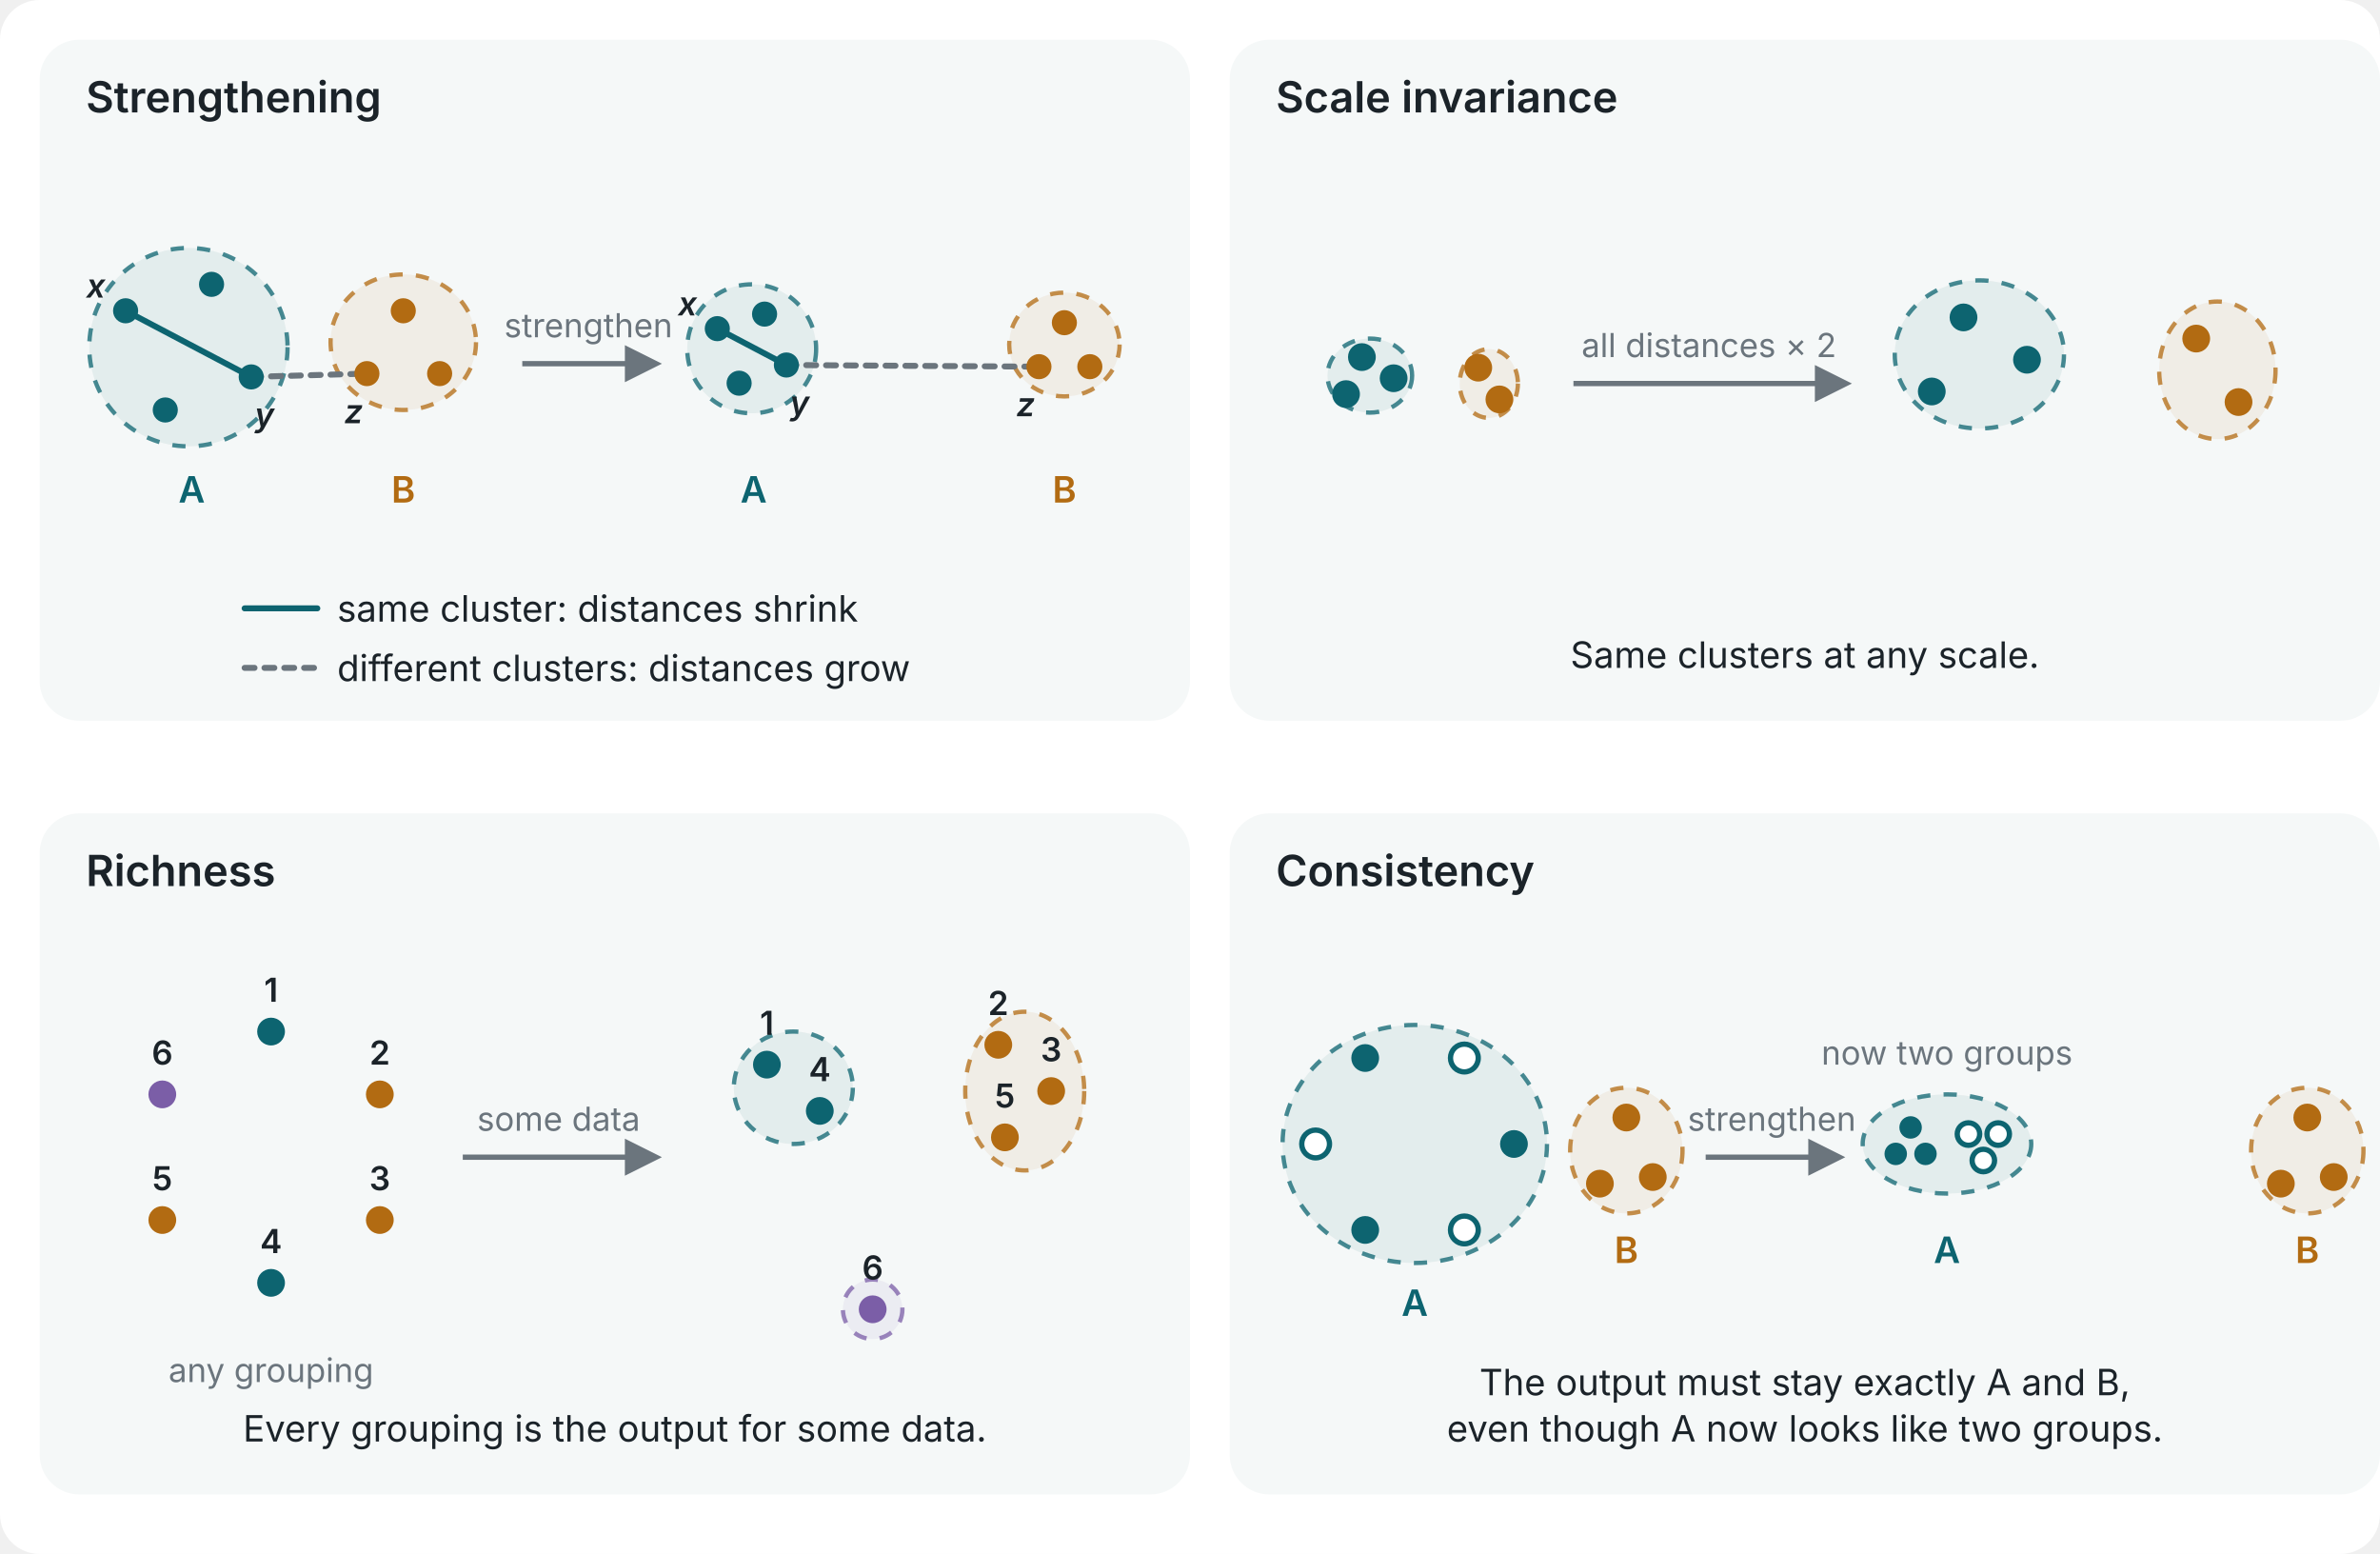
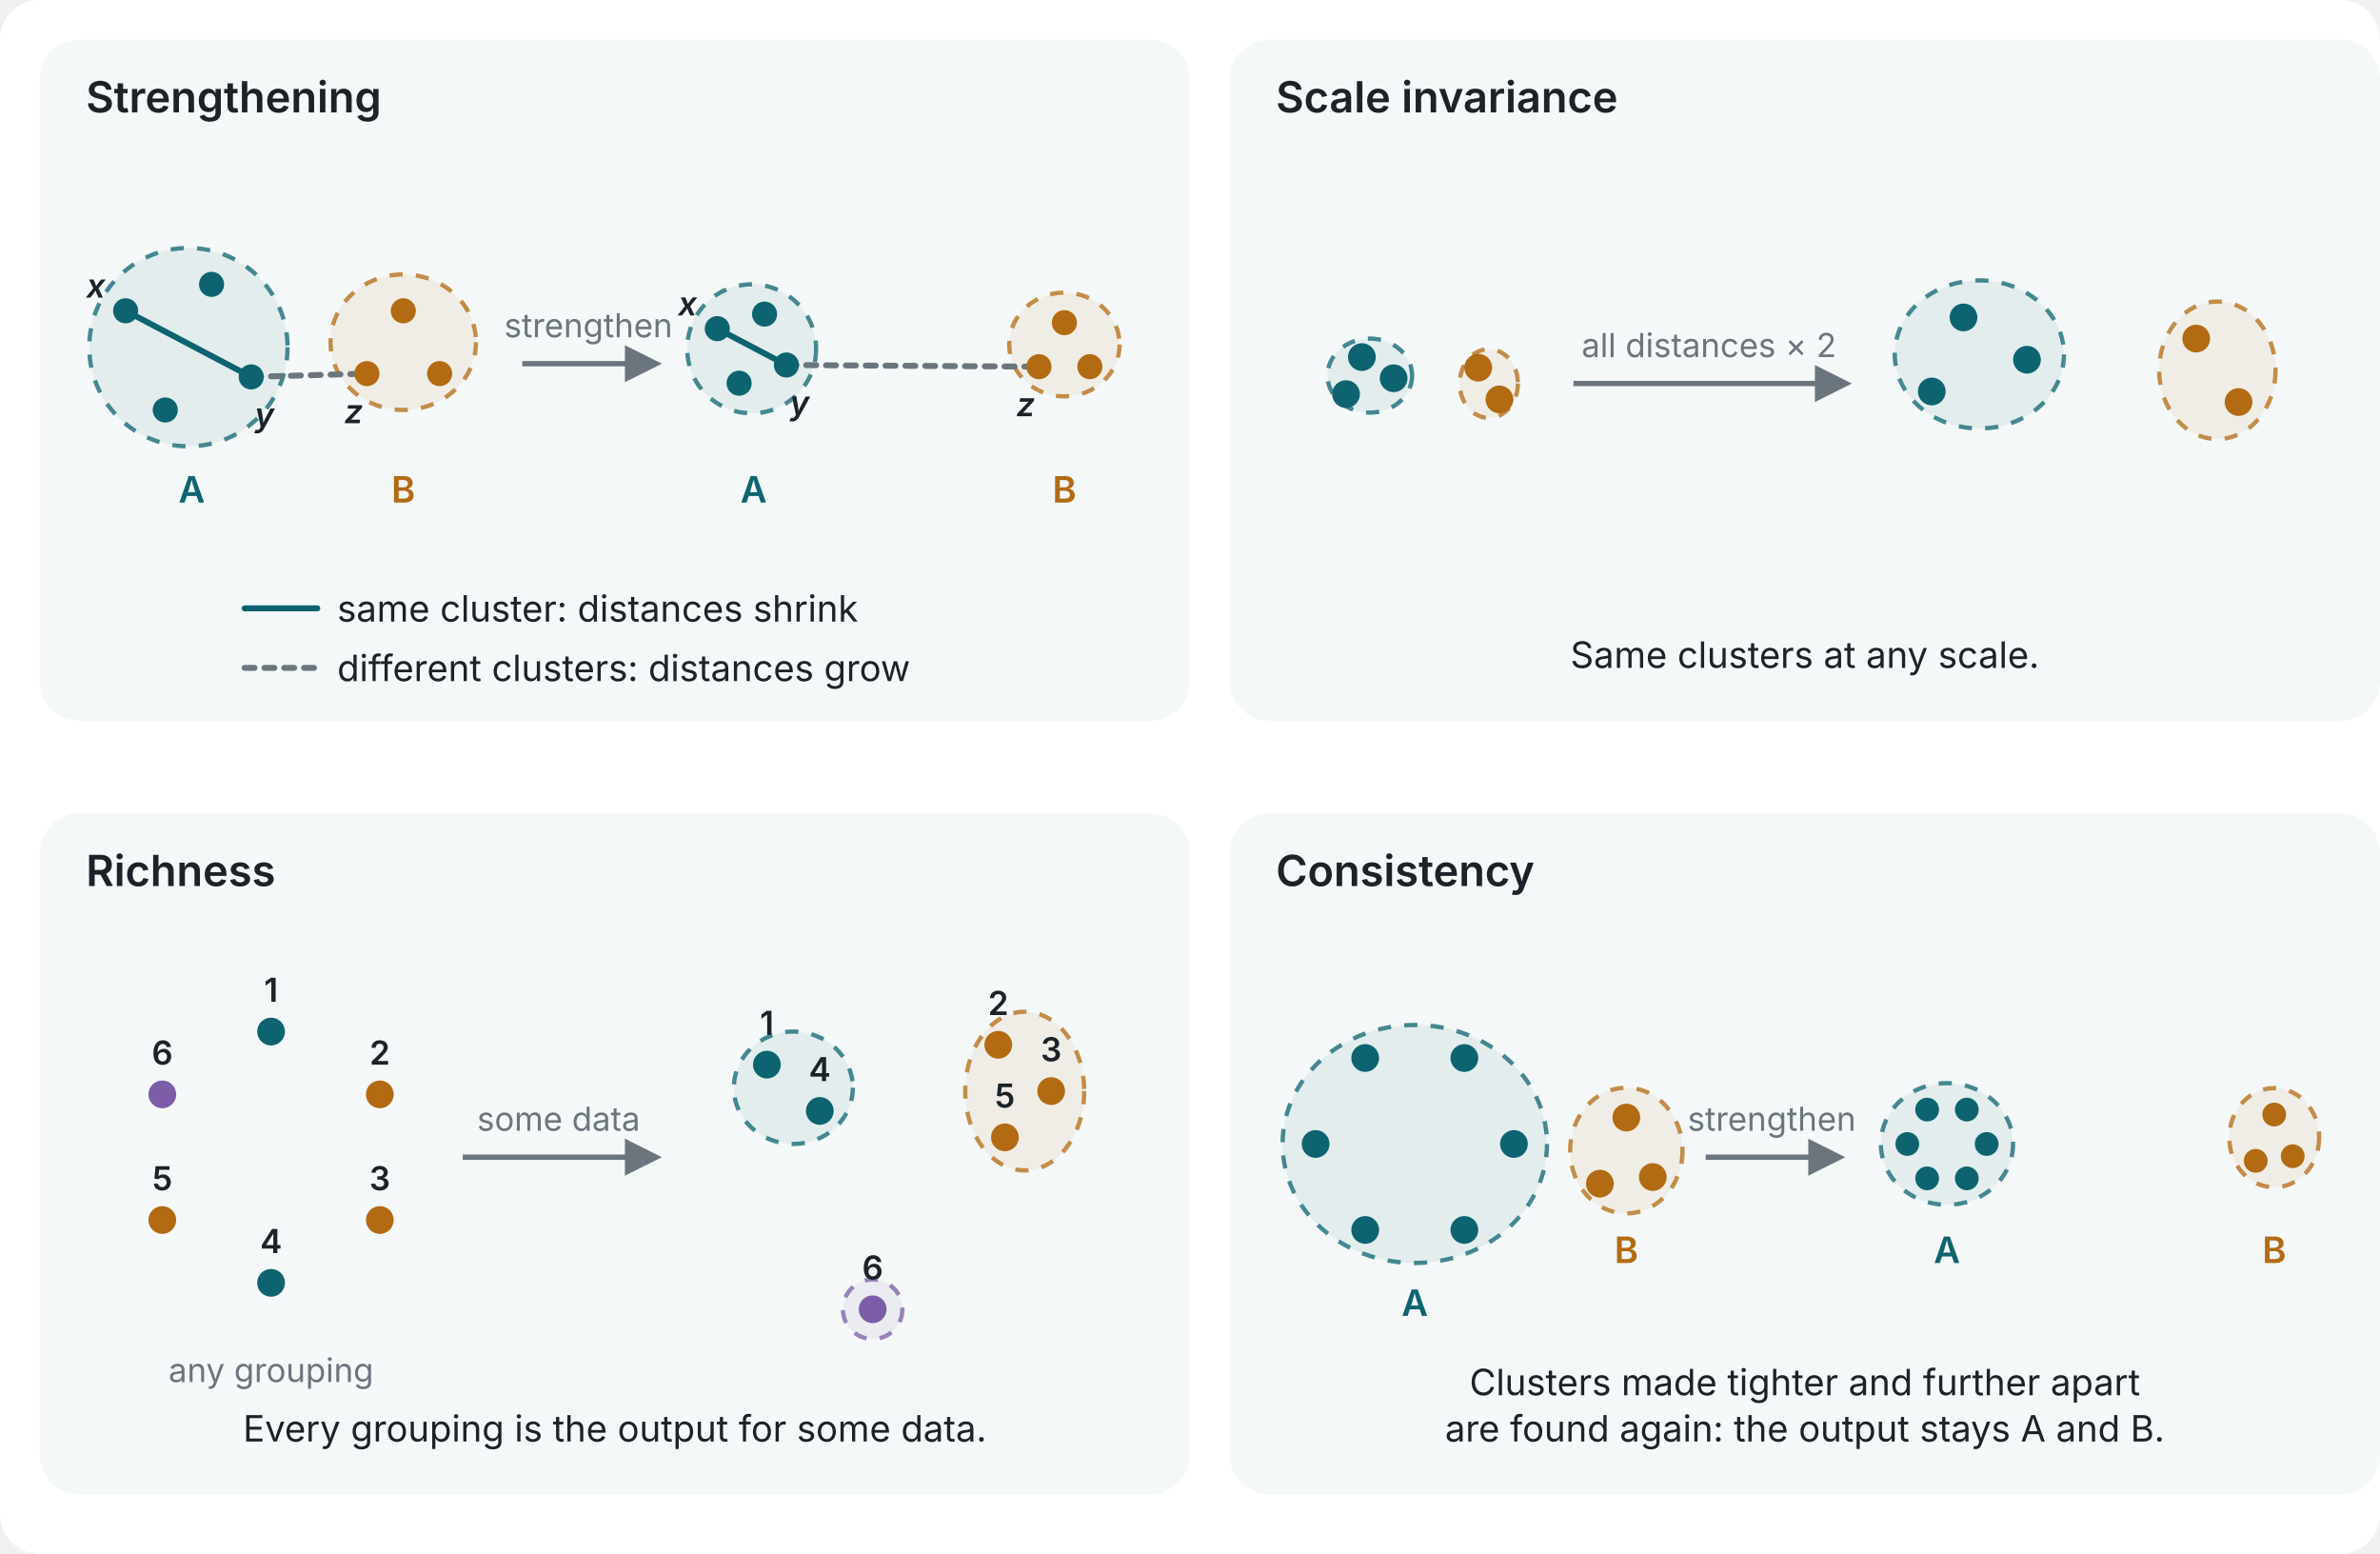
<svg xmlns="http://www.w3.org/2000/svg" viewBox="0 0 720 470" font-family="Inter, Helvetica, Arial, sans-serif" role="img" aria-labelledby="t d">
  <rect width="720" height="470" rx="12" fill="#ffffff" />
  <defs>
    <marker id="arrA" viewBox="0 0 10 10" refX="8" refY="5" markerWidth="7" markerHeight="7" orient="auto-start-reverse">
      <path d="M0 0L10 5L0 10z" fill="#6b757d" />
    </marker>
  </defs>
  <rect x="12" y="12" width="348" height="206" rx="12" fill="#f5f8f8" />
  <text x="26.0" y="34.0" font-size="13" font-weight="600" fill="#1b2329" text-anchor="start">Strengthening</text>
  <ellipse cx="57.0" cy="105.0" rx="30.0" ry="30.0" fill="#0d6470" fill-opacity="0.08" stroke="#0d6470" stroke-opacity=".75" stroke-width="1.3" stroke-dasharray="4 4" />
  <ellipse cx="122.0" cy="103.5" rx="22.0" ry="20.5" fill="#b26b12" fill-opacity="0.08" stroke="#b26b12" stroke-opacity=".75" stroke-width="1.3" stroke-dasharray="4 4" />
  <path d="M38.0 94.0L76.0 114.0" stroke="#0d6470" stroke-width="1.8" stroke-linecap="round" />
  <path d="M76.0 114.0L111.0 113.0" stroke="#6b757d" stroke-width="1.8" stroke-dasharray="3 3" stroke-linecap="round" />
  <circle cx="38.0" cy="94.0" r="3.8" fill="#0d6470" stroke="#0d6470" stroke-width="0" />
  <circle cx="64.0" cy="86.0" r="3.8" fill="#0d6470" stroke="#0d6470" stroke-width="0" />
  <circle cx="76.0" cy="114.0" r="3.8" fill="#0d6470" stroke="#0d6470" stroke-width="0" />
  <circle cx="50.0" cy="124.0" r="3.8" fill="#0d6470" stroke="#0d6470" stroke-width="0" />
  <circle cx="122.0" cy="94.0" r="3.8" fill="#b26b12" stroke="#b26b12" stroke-width="0" />
  <circle cx="133.0" cy="113.0" r="3.8" fill="#b26b12" stroke="#b26b12" stroke-width="0" />
  <circle cx="111.0" cy="113.0" r="3.8" fill="#b26b12" stroke="#b26b12" stroke-width="0" />
  <text x="29.0" y="90.0" font-size="10" font-weight="600" fill="#1b2329" text-anchor="middle" font-style="italic">x</text>
  <text x="80.0" y="129.0" font-size="10" font-weight="600" fill="#1b2329" text-anchor="middle" font-style="italic">y</text>
  <text x="107.0" y="128.0" font-size="10" font-weight="600" fill="#1b2329" text-anchor="middle" font-style="italic">z</text>
  <ellipse cx="227.4" cy="105.5" rx="19.5" ry="19.5" fill="#0d6470" fill-opacity="0.08" stroke="#0d6470" stroke-opacity=".75" stroke-width="1.3" stroke-dasharray="4 4" />
  <ellipse cx="322.0" cy="104.2" rx="16.7" ry="15.7" fill="#b26b12" fill-opacity="0.08" stroke="#b26b12" stroke-opacity=".75" stroke-width="1.3" stroke-dasharray="4 4" />
  <path d="M217.0 99.4L237.9 110.4" stroke="#0d6470" stroke-width="1.8" stroke-linecap="round" />
  <path d="M237.9 110.4L314.3 110.9" stroke="#6b757d" stroke-width="1.8" stroke-dasharray="3 3" stroke-linecap="round" />
  <circle cx="217.0" cy="99.4" r="3.8" fill="#0d6470" stroke="#0d6470" stroke-width="0" />
  <circle cx="231.3" cy="95.0" r="3.8" fill="#0d6470" stroke="#0d6470" stroke-width="0" />
  <circle cx="237.9" cy="110.4" r="3.8" fill="#0d6470" stroke="#0d6470" stroke-width="0" />
  <circle cx="223.6" cy="115.9" r="3.8" fill="#0d6470" stroke="#0d6470" stroke-width="0" />
  <circle cx="322.0" cy="97.6" r="3.8" fill="#b26b12" stroke="#b26b12" stroke-width="0" />
  <circle cx="329.7" cy="110.9" r="3.8" fill="#b26b12" stroke="#b26b12" stroke-width="0" />
  <circle cx="314.3" cy="110.9" r="3.8" fill="#b26b12" stroke="#b26b12" stroke-width="0" />
  <text x="208.0" y="95.4" font-size="10" font-weight="600" fill="#1b2329" text-anchor="middle" font-style="italic">x</text>
  <text x="241.9" y="125.4" font-size="10" font-weight="600" fill="#1b2329" text-anchor="middle" font-style="italic">y</text>
  <text x="310.3" y="125.9" font-size="10" font-weight="600" fill="#1b2329" text-anchor="middle" font-style="italic">z</text>
  <text x="58.0" y="152.0" font-size="11" font-weight="600" fill="#0d6470" text-anchor="middle">A</text>
  <text x="122.0" y="152.0" font-size="11" font-weight="600" fill="#b26b12" text-anchor="middle">B</text>
  <text x="228.0" y="152.0" font-size="11" font-weight="600" fill="#0d6470" text-anchor="middle">A</text>
  <text x="322.0" y="152.0" font-size="11" font-weight="600" fill="#b26b12" text-anchor="middle">B</text>
  <path d="M158 110H198" stroke="#6b757d" stroke-width="1.6" marker-end="url(#arrA)" />
  <text x="178.0" y="102.0" font-size="10" font-weight="400" fill="#6b757d" text-anchor="middle">strengthen</text>
  <path d="M74.0 184.0L96.0 184.0" stroke="#0d6470" stroke-width="1.8" stroke-linecap="round" />
  <text x="102.0" y="188.0" font-size="11" font-weight="400" fill="#1b2329" text-anchor="start">same cluster: distances shrink</text>
  <path d="M74.0 202.0L96.0 202.0" stroke="#6b757d" stroke-width="1.8" stroke-dasharray="3 3" stroke-linecap="round" />
  <text x="102.0" y="206.0" font-size="11" font-weight="400" fill="#1b2329" text-anchor="start">different clusters: distances grow</text>
  <rect x="372" y="12" width="348" height="206" rx="12" fill="#f5f8f8" />
  <text x="386.0" y="34.0" font-size="13" font-weight="600" fill="#1b2329" text-anchor="start">Scale invariance</text>
  <ellipse cx="414.4" cy="113.6" rx="12.8" ry="11.2" fill="#0d6470" fill-opacity="0.08" stroke="#0d6470" stroke-opacity=".75" stroke-width="1.3" stroke-dasharray="4 4" />
  <ellipse cx="450.4" cy="116.0" rx="8.8" ry="10.4" fill="#b26b12" fill-opacity="0.08" stroke="#b26b12" stroke-opacity=".75" stroke-width="1.3" stroke-dasharray="4 4" />
  <circle cx="412.0" cy="108.0" r="4.2" fill="#0d6470" stroke="#0d6470" stroke-width="0" />
  <circle cx="421.6" cy="114.4" r="4.2" fill="#0d6470" stroke="#0d6470" stroke-width="0" />
  <circle cx="407.2" cy="119.2" r="4.2" fill="#0d6470" stroke="#0d6470" stroke-width="0" />
  <circle cx="447.2" cy="111.2" r="4.2" fill="#b26b12" stroke="#b26b12" stroke-width="0" />
  <circle cx="453.6" cy="120.8" r="4.2" fill="#b26b12" stroke="#b26b12" stroke-width="0" />
  <ellipse cx="598.8" cy="107.2" rx="25.6" ry="22.4" fill="#0d6470" fill-opacity="0.08" stroke="#0d6470" stroke-opacity=".75" stroke-width="1.3" stroke-dasharray="4 4" />
  <ellipse cx="670.8" cy="112.0" rx="17.6" ry="20.8" fill="#b26b12" fill-opacity="0.08" stroke="#b26b12" stroke-opacity=".75" stroke-width="1.3" stroke-dasharray="4 4" />
  <circle cx="594.0" cy="96.0" r="4.2" fill="#0d6470" stroke="#0d6470" stroke-width="0" />
  <circle cx="613.2" cy="108.8" r="4.2" fill="#0d6470" stroke="#0d6470" stroke-width="0" />
  <circle cx="584.4" cy="118.4" r="4.2" fill="#0d6470" stroke="#0d6470" stroke-width="0" />
  <circle cx="664.4" cy="102.4" r="4.2" fill="#b26b12" stroke="#b26b12" stroke-width="0" />
  <circle cx="677.2" cy="121.6" r="4.2" fill="#b26b12" stroke="#b26b12" stroke-width="0" />
  <path d="M476 116H558" stroke="#6b757d" stroke-width="1.6" marker-end="url(#arrA)" />
  <text x="517.0" y="108.0" font-size="10" font-weight="400" fill="#6b757d" text-anchor="middle">all distances × 2</text>
  <text x="546.0" y="202.0" font-size="11" font-weight="400" fill="#1b2329" text-anchor="middle">Same clusters at any scale.</text>
  <rect x="12" y="246" width="348" height="206" rx="12" fill="#f5f8f8" />
  <text x="26.0" y="268.0" font-size="13" font-weight="600" fill="#1b2329" text-anchor="start">Richness</text>
  <circle cx="82.0" cy="312.0" r="4.2" fill="#0d6470" stroke="#0d6470" stroke-width="0" />
  <text x="82.0" y="303.0" font-size="10" font-weight="600" fill="#1b2329" text-anchor="middle">1</text>
  <circle cx="114.9" cy="331.0" r="4.2" fill="#b26b12" stroke="#b26b12" stroke-width="0" />
  <text x="114.9" y="322.0" font-size="10" font-weight="600" fill="#1b2329" text-anchor="middle">2</text>
  <circle cx="114.9" cy="369.0" r="4.2" fill="#b26b12" stroke="#b26b12" stroke-width="0" />
  <text x="114.9" y="360.0" font-size="10" font-weight="600" fill="#1b2329" text-anchor="middle">3</text>
  <circle cx="82.0" cy="388.0" r="4.2" fill="#0d6470" stroke="#0d6470" stroke-width="0" />
  <text x="82.0" y="379.0" font-size="10" font-weight="600" fill="#1b2329" text-anchor="middle">4</text>
  <circle cx="49.1" cy="369.0" r="4.2" fill="#b26b12" stroke="#b26b12" stroke-width="0" />
  <text x="49.1" y="360.0" font-size="10" font-weight="600" fill="#1b2329" text-anchor="middle">5</text>
  <circle cx="49.1" cy="331.0" r="4.2" fill="#7b5ea7" stroke="#7b5ea7" stroke-width="0" />
  <text x="49.1" y="322.0" font-size="10" font-weight="600" fill="#1b2329" text-anchor="middle">6</text>
  <text x="82.0" y="418.0" font-size="10" font-weight="400" fill="#6b757d" text-anchor="middle">any grouping</text>
  <path d="M140 350H198" stroke="#6b757d" stroke-width="1.6" marker-end="url(#arrA)" />
  <text x="169.0" y="342.0" font-size="10" font-weight="400" fill="#6b757d" text-anchor="middle">some data</text>
  <ellipse cx="240.0" cy="329.0" rx="18.0" ry="17.0" fill="#0d6470" fill-opacity="0.08" stroke="#0d6470" stroke-opacity=".75" stroke-width="1.3" stroke-dasharray="4 4" />
  <ellipse cx="310.0" cy="330.0" rx="18.0" ry="24.0" fill="#b26b12" fill-opacity="0.08" stroke="#b26b12" stroke-opacity=".75" stroke-width="1.3" stroke-dasharray="4 4" />
  <ellipse cx="264.0" cy="396.0" rx="9.0" ry="9.0" fill="#7b5ea7" fill-opacity="0.08" stroke="#7b5ea7" stroke-opacity=".75" stroke-width="1.3" stroke-dasharray="4 4" />
  <circle cx="232.0" cy="322.0" r="4.2" fill="#0d6470" stroke="#0d6470" stroke-width="0" />
  <text x="232.0" y="313.0" font-size="10" font-weight="600" fill="#1b2329" text-anchor="middle">1</text>
  <circle cx="248.0" cy="336.0" r="4.2" fill="#0d6470" stroke="#0d6470" stroke-width="0" />
  <text x="248.0" y="327.0" font-size="10" font-weight="600" fill="#1b2329" text-anchor="middle">4</text>
  <circle cx="302.0" cy="316.0" r="4.2" fill="#b26b12" stroke="#b26b12" stroke-width="0" />
  <text x="302.0" y="307.0" font-size="10" font-weight="600" fill="#1b2329" text-anchor="middle">2</text>
  <circle cx="318.0" cy="330.0" r="4.2" fill="#b26b12" stroke="#b26b12" stroke-width="0" />
  <text x="318.0" y="321.0" font-size="10" font-weight="600" fill="#1b2329" text-anchor="middle">3</text>
  <circle cx="304.0" cy="344.0" r="4.2" fill="#b26b12" stroke="#b26b12" stroke-width="0" />
  <text x="304.0" y="335.0" font-size="10" font-weight="600" fill="#1b2329" text-anchor="middle">5</text>
  <circle cx="264.0" cy="396.0" r="4.2" fill="#7b5ea7" stroke="#7b5ea7" stroke-width="0" />
  <text x="264.0" y="387.0" font-size="10" font-weight="600" fill="#1b2329" text-anchor="middle">6</text>
  <text x="186.0" y="436.0" font-size="11" font-weight="400" fill="#1b2329" text-anchor="middle">Every grouping is the output for some data.</text>
  <rect x="372" y="246" width="348" height="206" rx="12" fill="#f5f8f8" />
  <text x="386.0" y="268.0" font-size="13" font-weight="600" fill="#1b2329" text-anchor="start">Consistency</text>
  <ellipse cx="428.0" cy="346.0" rx="40.0" ry="36.0" fill="#0d6470" fill-opacity="0.08" stroke="#0d6470" stroke-opacity=".75" stroke-width="1.3" stroke-dasharray="4 4" />
  <ellipse cx="492.0" cy="348.0" rx="17.0" ry="19.0" fill="#b26b12" fill-opacity="0.08" stroke="#b26b12" stroke-opacity=".75" stroke-width="1.3" stroke-dasharray="4 4" />
  <circle cx="458.0" cy="346.0" r="4.2" fill="#0d6470" stroke="#0d6470" stroke-width="0" />
+   <circle cx="443.0" cy="372.0" r="4.2" fill="#0d6470" stroke="#0d6470" stroke-width="0" />
  <circle cx="413.0" cy="372.0" r="4.2" fill="#0d6470" stroke="#0d6470" stroke-width="0" />
+   <circle cx="398.0" cy="346.0" r="4.2" fill="#0d6470" stroke="#0d6470" stroke-width="0" />
  <circle cx="413.0" cy="320.0" r="4.2" fill="#0d6470" stroke="#0d6470" stroke-width="0" />
-   <circle cx="443.0" cy="372.0" r="4.2" fill="#ffffff" stroke="#0d6470" stroke-width="1.6" />
-   <circle cx="398.0" cy="346.0" r="4.2" fill="#ffffff" stroke="#0d6470" stroke-width="1.6" />
-   <circle cx="443.0" cy="320.0" r="4.2" fill="#ffffff" stroke="#0d6470" stroke-width="1.6" />
+   <circle cx="443.0" cy="320.0" r="4.2" fill="#0d6470" stroke="#0d6470" stroke-width="0" />
  <circle cx="492.0" cy="338.0" r="4.2" fill="#b26b12" stroke="#b26b12" stroke-width="0" />
  <circle cx="500.0" cy="356.0" r="4.2" fill="#b26b12" stroke="#b26b12" stroke-width="0" />
  <circle cx="484.0" cy="358.0" r="4.2" fill="#b26b12" stroke="#b26b12" stroke-width="0" />
  <path d="M516 350H556" stroke="#6b757d" stroke-width="1.6" marker-end="url(#arrA)" />
  <text x="536.0" y="342.0" font-size="10" font-weight="400" fill="#6b757d" text-anchor="middle">strengthen</text>
-   <ellipse cx="589.0" cy="346.0" rx="25.5" ry="15.0" fill="#0d6470" fill-opacity="0.08" stroke="#0d6470" stroke-opacity=".75" stroke-width="1.3" stroke-dasharray="4 4" />
-   <ellipse cx="698.0" cy="348.0" rx="17.0" ry="19.0" fill="#b26b12" fill-opacity="0.08" stroke="#b26b12" stroke-opacity=".75" stroke-width="1.3" stroke-dasharray="4 4" />
-   <circle cx="578.0" cy="341.0" r="3.4" fill="#0d6470" stroke="#0d6470" stroke-width="0" />
-   <circle cx="573.5" cy="349.0" r="3.4" fill="#0d6470" stroke="#0d6470" stroke-width="0" />
-   <circle cx="582.5" cy="349.0" r="3.4" fill="#0d6470" stroke="#0d6470" stroke-width="0" />
-   <circle cx="600.0" cy="351.0" r="3.4" fill="#ffffff" stroke="#0d6470" stroke-width="1.6" />
-   <circle cx="595.5" cy="343.0" r="3.4" fill="#ffffff" stroke="#0d6470" stroke-width="1.6" />
-   <circle cx="604.5" cy="343.0" r="3.4" fill="#ffffff" stroke="#0d6470" stroke-width="1.6" />
-   <circle cx="698.0" cy="338.0" r="4.2" fill="#b26b12" stroke="#b26b12" stroke-width="0" />
-   <circle cx="706.0" cy="356.0" r="4.2" fill="#b26b12" stroke="#b26b12" stroke-width="0" />
-   <circle cx="690.0" cy="358.0" r="4.2" fill="#b26b12" stroke="#b26b12" stroke-width="0" />
+   <ellipse cx="589.0" cy="346.0" rx="20.0" ry="18.4" fill="#0d6470" fill-opacity="0.08" stroke="#0d6470" stroke-opacity=".75" stroke-width="1.3" stroke-dasharray="4 4" />
+   <ellipse cx="688.0" cy="344.1" rx="13.6" ry="15.0" fill="#b26b12" fill-opacity="0.08" stroke="#b26b12" stroke-opacity=".75" stroke-width="1.3" stroke-dasharray="4 4" />
+   <circle cx="601.0" cy="346.0" r="3.6" fill="#0d6470" stroke="#0d6470" stroke-width="0" />
+   <circle cx="595.0" cy="356.4" r="3.6" fill="#0d6470" stroke="#0d6470" stroke-width="0" />
+   <circle cx="583.0" cy="356.4" r="3.6" fill="#0d6470" stroke="#0d6470" stroke-width="0" />
+   <circle cx="577.0" cy="346.0" r="3.6" fill="#0d6470" stroke="#0d6470" stroke-width="0" />
+   <circle cx="583.0" cy="335.6" r="3.6" fill="#0d6470" stroke="#0d6470" stroke-width="0" />
+   <circle cx="595.0" cy="335.6" r="3.6" fill="#0d6470" stroke="#0d6470" stroke-width="0" />
+   <circle cx="688.0" cy="337.1" r="3.6" fill="#b26b12" stroke="#b26b12" stroke-width="0" />
+   <circle cx="693.6" cy="349.7" r="3.6" fill="#b26b12" stroke="#b26b12" stroke-width="0" />
+   <circle cx="682.4" cy="351.1" r="3.6" fill="#b26b12" stroke="#b26b12" stroke-width="0" />
  <text x="428.0" y="398.0" font-size="11" font-weight="600" fill="#0d6470" text-anchor="middle">A</text>
  <text x="492.0" y="382.0" font-size="11" font-weight="600" fill="#b26b12" text-anchor="middle">B</text>
  <text x="589.0" y="382.0" font-size="11" font-weight="600" fill="#0d6470" text-anchor="middle">A</text>
-   <text x="698.0" y="382.0" font-size="11" font-weight="600" fill="#b26b12" text-anchor="middle">B</text>
-   <text x="589.0" y="322.0" font-size="10" font-weight="400" fill="#6b757d" text-anchor="middle">now two groups</text>
-   <text x="546.0" y="422.0" font-size="11" font-weight="400" fill="#1b2329" text-anchor="middle">The output must stay exactly A and B,</text>
-   <text x="546.0" y="436.0" font-size="11" font-weight="400" fill="#1b2329" text-anchor="middle">even though A now looks like two groups.</text>
+   <text x="688.0" y="382.0" font-size="11" font-weight="600" fill="#b26b12" text-anchor="middle">B</text>
+   <text x="546.0" y="422.0" font-size="11" font-weight="400" fill="#1b2329" text-anchor="middle">Clusters made tighter and further apart</text>
+   <text x="546.0" y="436.0" font-size="11" font-weight="400" fill="#1b2329" text-anchor="middle">are found again: the output stays A and B.</text>
</svg>
